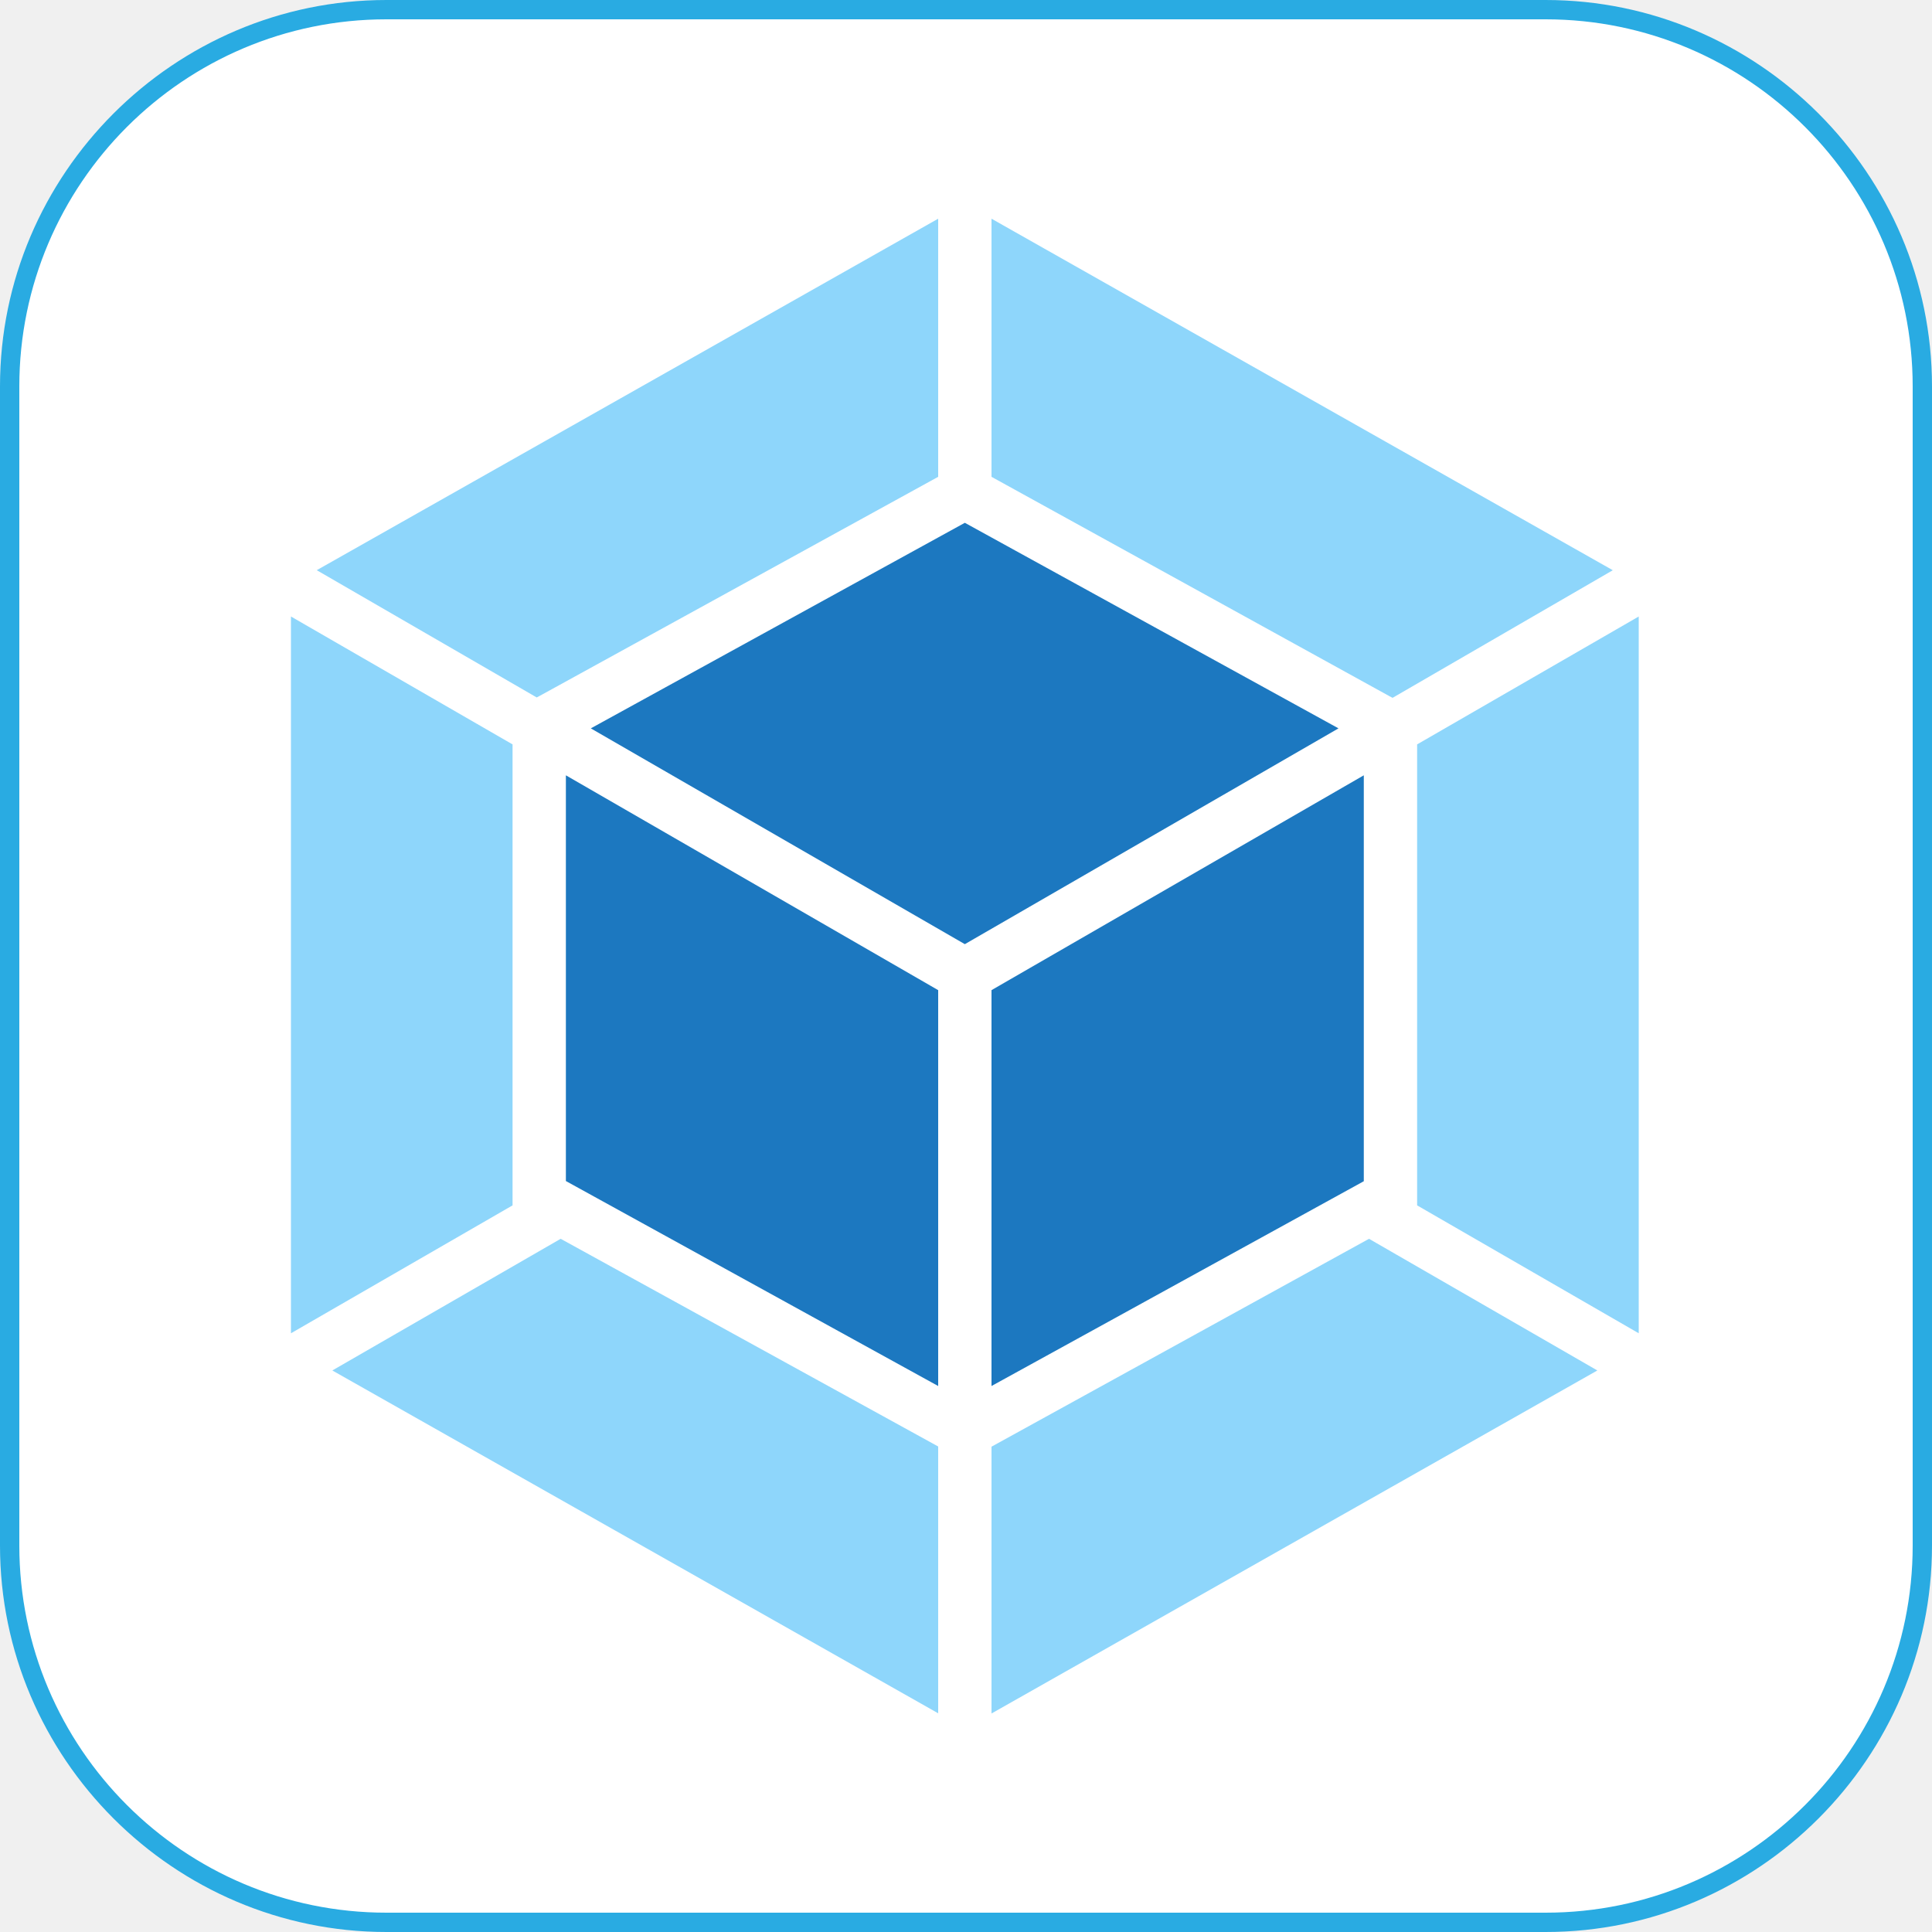
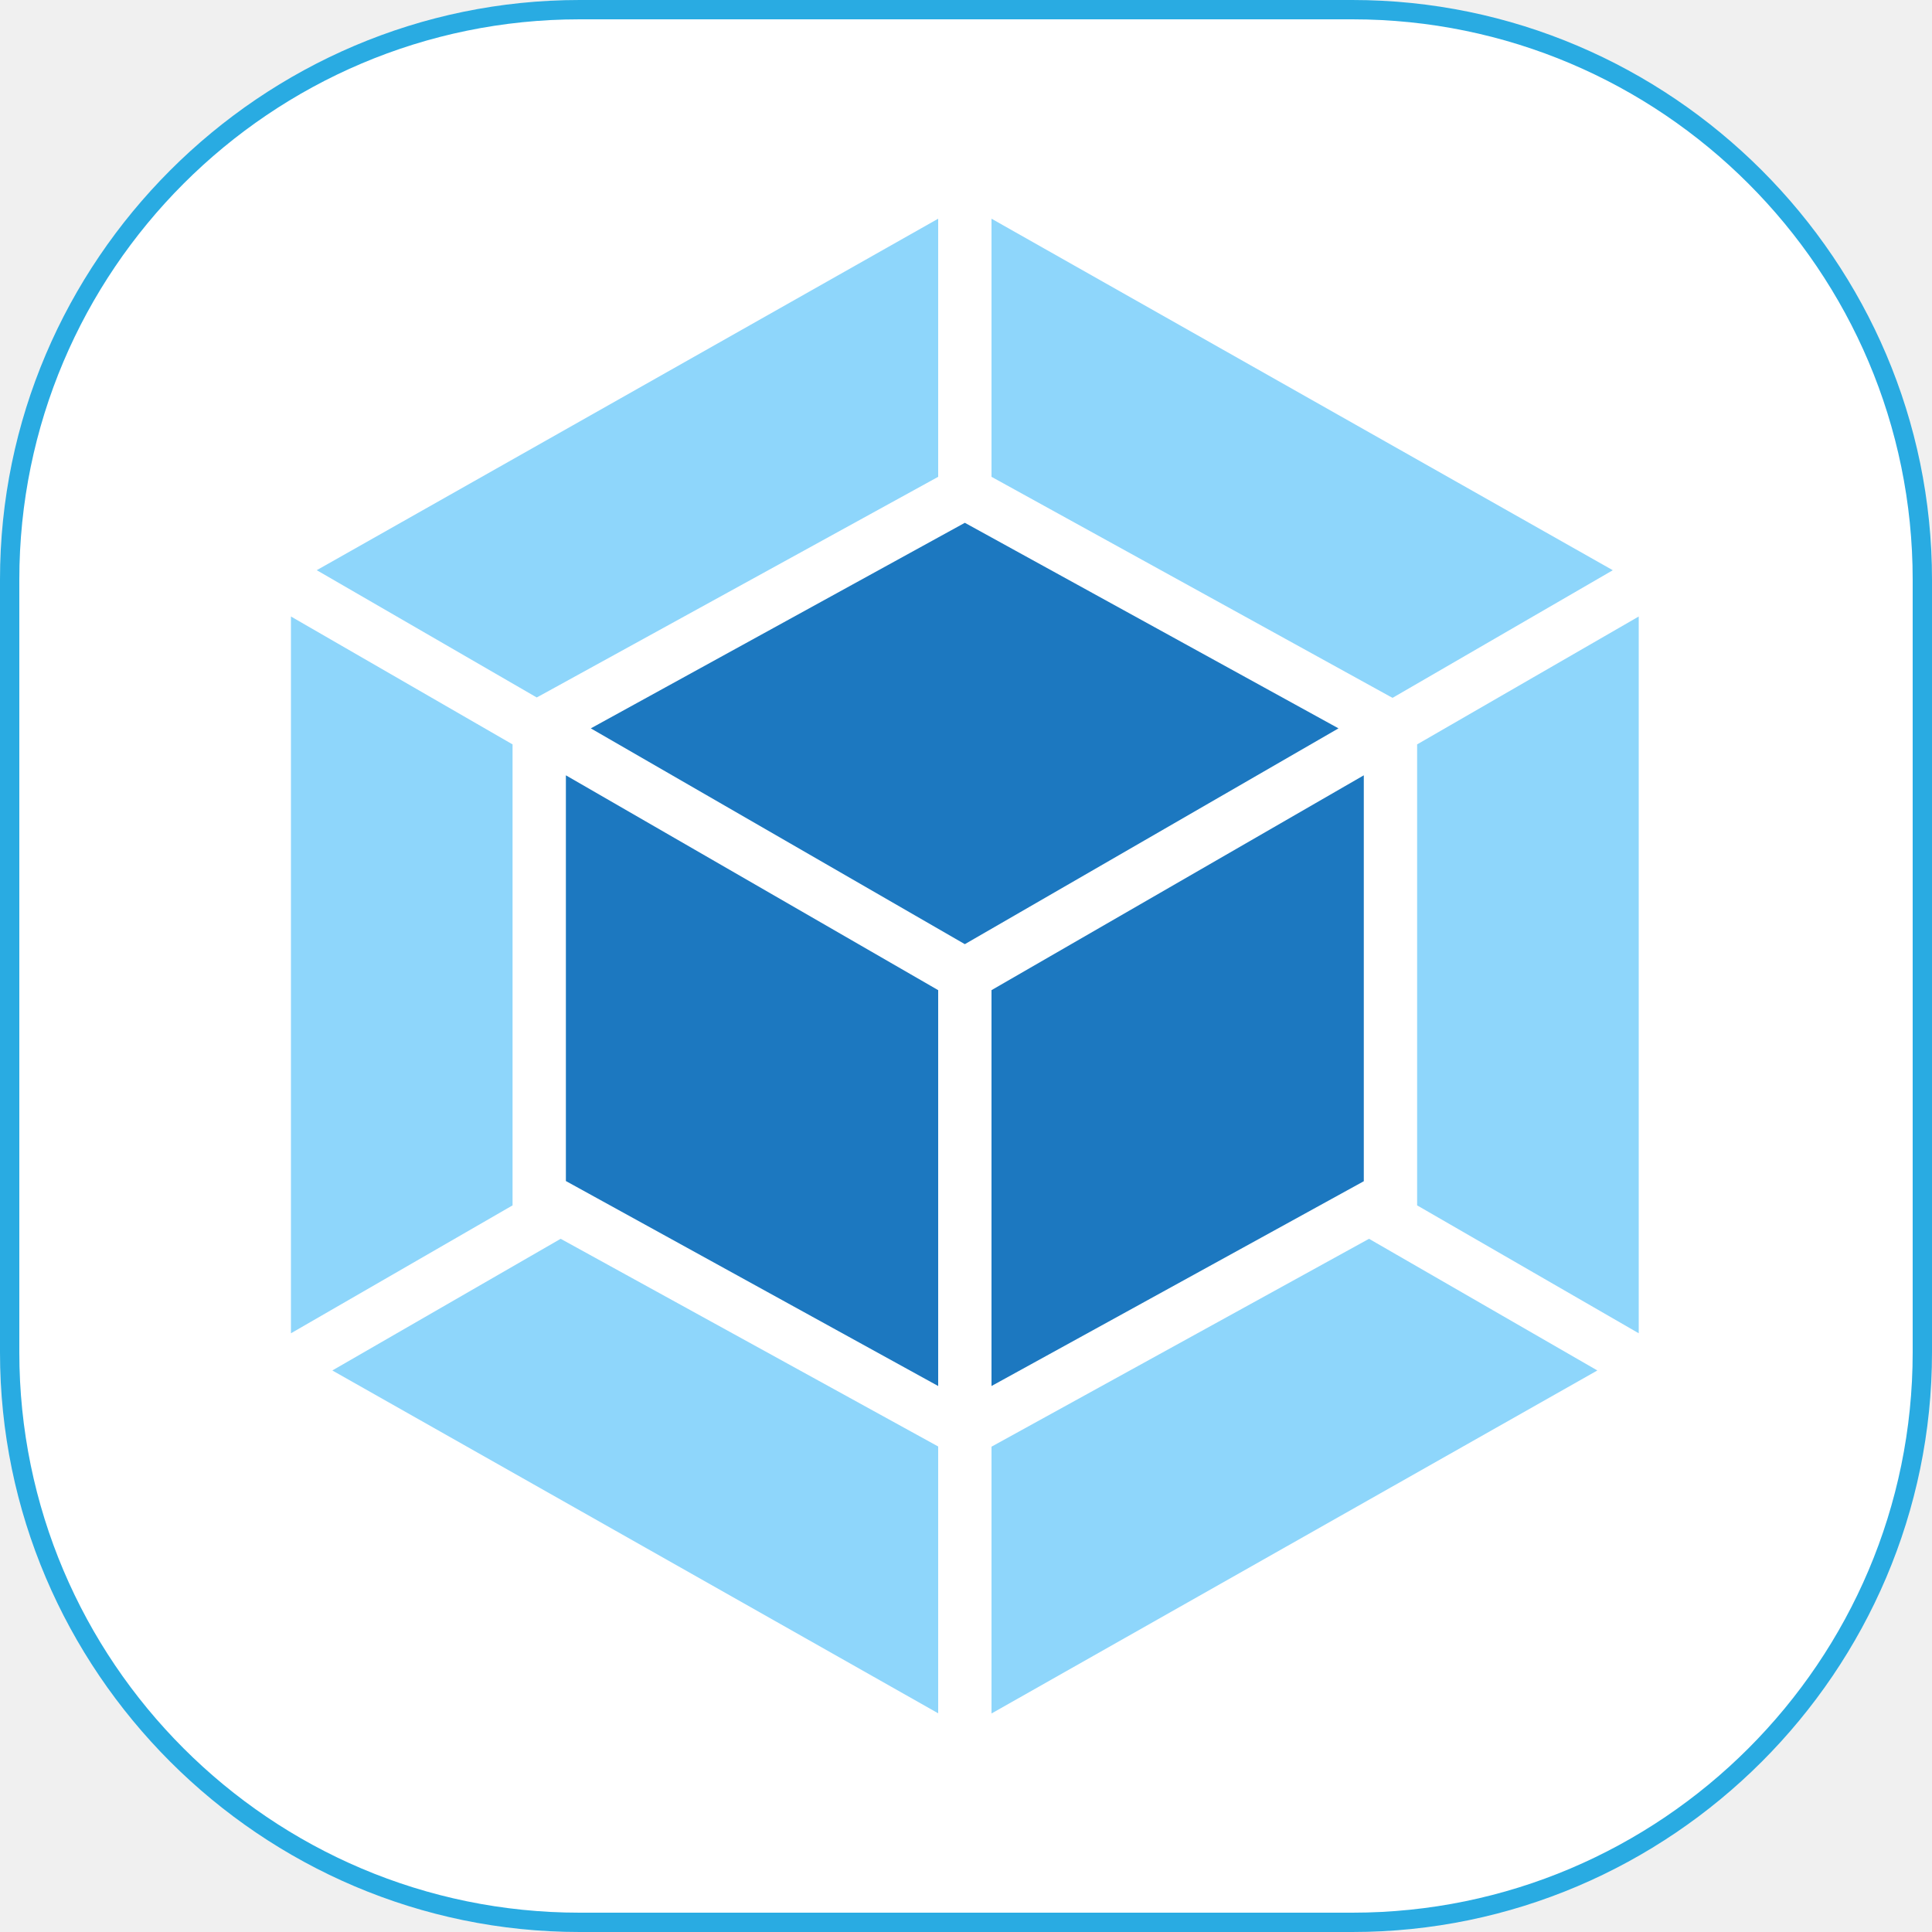
<svg xmlns="http://www.w3.org/2000/svg" id="Layer_1" data-name="Layer 1" viewBox="0 0 100 100">
  <defs>
    <style>
      .cls-1 {
        fill: #29abe2;
      }

      .cls-1, .cls-2, .cls-3, .cls-4 {
        stroke-width: 0px;
      }

      .cls-2 {
        fill: #1c78c0;
      }

      .cls-3 {
        fill: #fff;
      }

      .cls-4 {
        fill: #8ed6fb;
      }
    </style>
  </defs>
  <g>
-     <rect class="cls-3" x=".5" y=".5" width="99" height="99" rx="19.5" ry="19.5" />
-     <path class="cls-1" d="M80,1c10.48,0,19,8.52,19,19v60c0,10.48-8.52,19-19,19H20c-10.48,0-19-8.52-19-19V20C1,9.52,9.52,1,20,1h60M80,0H20C9,0,0,9,0,20v60c0,11,9,20,20,20h60c11,0,20-9,20-20V20c0-11-9-20-20-20h0Z" />
+     <rect class="cls-3" x=".5" y=".5" width="99" height="99" rx="29.5" ry="29.5" />
+     <path class="cls-1" d="M70,1c15.99,0,29,13.01,29,29v40c0,15.99-13.01,29-29,29H30c-15.99,0-29-13.01-29-29V30C1,14.01,14.01,1,30,1h40M70,0H30C13.5,0,0,13.5,0,30v40c0,16.5,13.5,30,30,30h40c16.5,0,30-13.5,30-30V30c0-16.5-13.5-30-30-30h0Z" />
  </g>
  <g>
    <polygon class="cls-3" points="50 5 89.77 27.5 89.77 72.5 50 95 10.23 72.5 10.23 27.5 50 5" />
    <path class="cls-4" d="M82.67,70.94l-31.35,17.75v-13.81l19.54-10.76,11.81,6.81ZM84.82,69.01V31.91l-11.47,6.62v23.86l11.47,6.62ZM17.21,70.94l31.35,17.74v-13.81l-19.54-10.75-11.81,6.81h0ZM15.06,69.01V31.91l11.47,6.62v23.86l-11.47,6.62h0ZM16.4,29.51L48.56,11.32v13.36l-20.61,11.33-.17.09-11.39-6.59h0ZM83.47,29.51L51.32,11.32v13.36l20.59,11.35.17.09,11.39-6.6h0Z" />
    <path class="cls-2" d="M48.56,71.74l-19.27-10.61v-21l19.27,11.12v20.49h0ZM51.32,71.74l19.27-10.6v-21.01l-19.27,11.12v20.49ZM30.58,37.7l19.36-10.64,19.34,10.64-19.34,11.17-19.36-11.17h0Z" />
  </g>
</svg>
